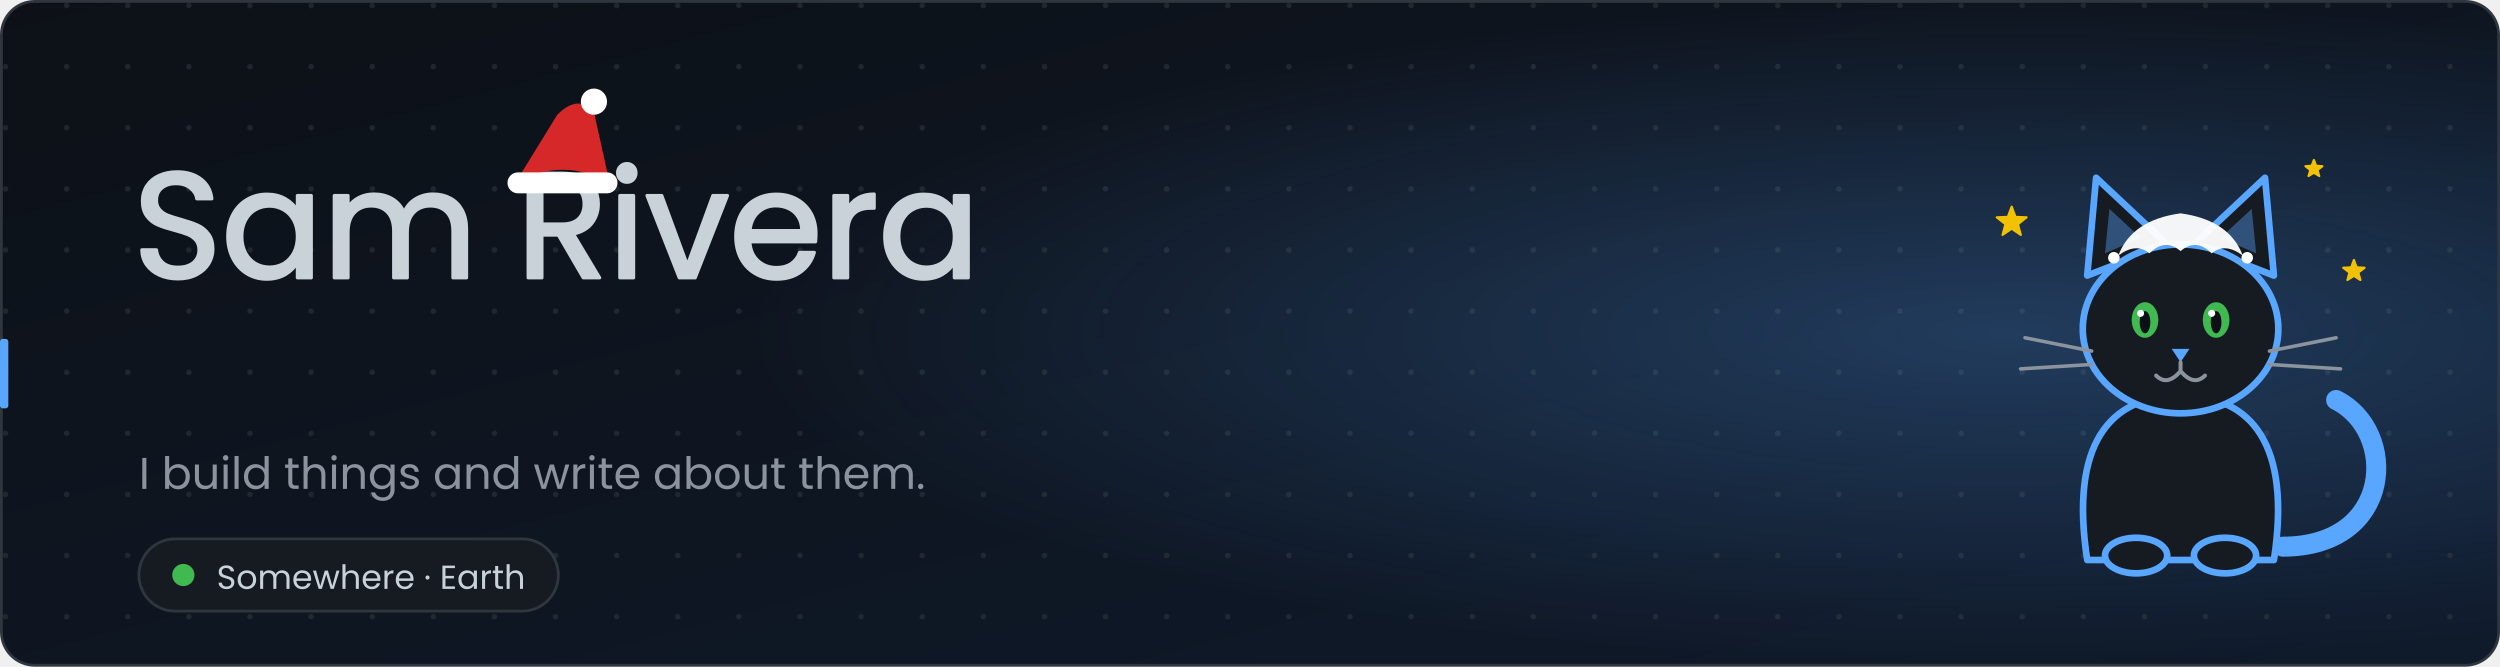
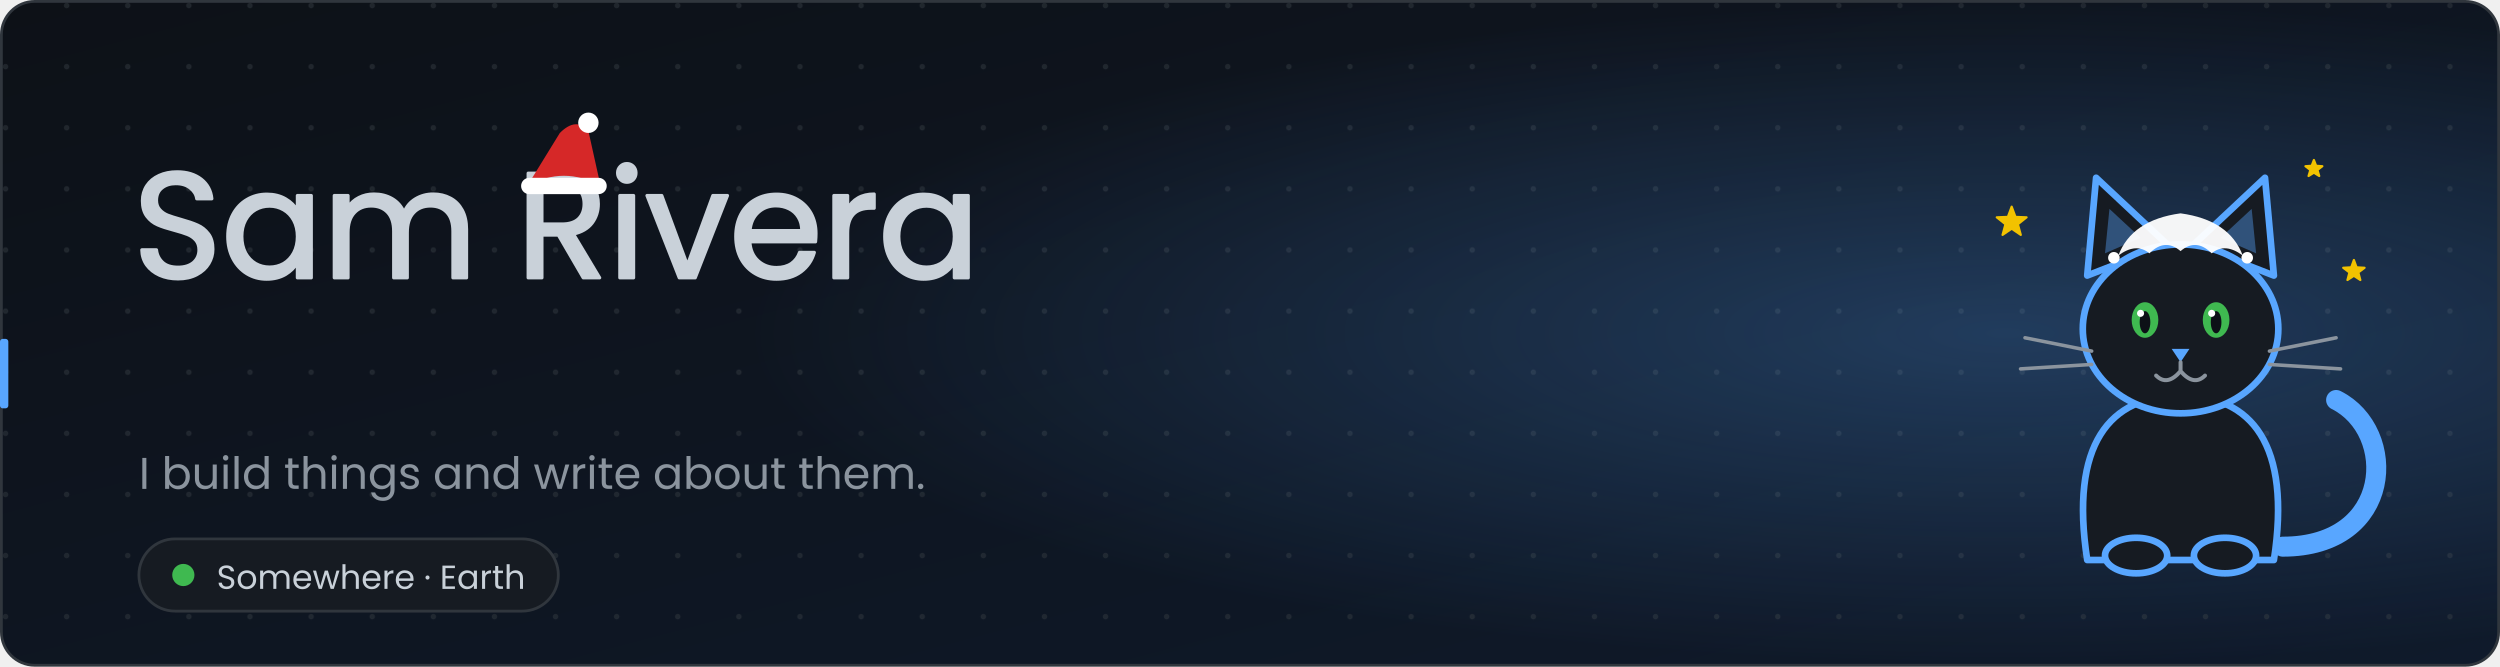
<svg xmlns="http://www.w3.org/2000/svg" width="900" height="240" viewBox="0 0 900 240" font-family="'Segoe UI',Ubuntu,'Helvetica Neue',Sans-Serif" role="img" aria-label="Animated banner of Sam Rivera">
  <defs>
    <linearGradient id="g" x1="0" y1="0" x2="1" y2="1">
      <stop offset="0" stop-color="#0D1117" />
      <stop offset="1" stop-color="#0F1A2B" />
    </linearGradient>
    <radialGradient id="glow" cx="0.8" cy="0.5" r="0.5">
      <stop offset="0" stop-color="#58A6FF" stop-opacity="0.26" />
      <stop offset="1" stop-color="#58A6FF" stop-opacity="0" />
    </radialGradient>
    <pattern id="dots" width="22" height="22" patternUnits="userSpaceOnUse">
      <circle cx="2" cy="2" r="1" fill="#30363D" />
    </pattern>
    <clipPath id="frame">
      <rect x="1" y="1" width="898" height="238" rx="12" />
    </clipPath>
    <filter id="blur">
      <feGaussianBlur stdDeviation="3" />
    </filter>
    <clipPath id="ph0">
      <rect x="48" y="110" height="44" width="0">
        <animate attributeName="width" dur="35s" repeatCount="indefinite" keyTimes="0;0;0.08;0.168;0.188;0.2;1" values="0;0;195.5;195.5;0;0;0" />
      </rect>
    </clipPath>
    <clipPath id="ph1">
      <rect x="48" y="110" height="44" width="0">
        <animate attributeName="width" dur="35s" repeatCount="indefinite" keyTimes="0;0.2;0.28;0.368;0.388;0.4;1" values="0;0;185.31;185.31;0;0;0" />
      </rect>
    </clipPath>
    <clipPath id="ph2">
      <rect x="48" y="110" height="44" width="0">
        <animate attributeName="width" dur="35s" repeatCount="indefinite" keyTimes="0;0.4;0.48;0.568;0.588;0.6;1" values="0;0;127.65;127.65;0;0;0" />
      </rect>
    </clipPath>
    <clipPath id="ph3">
      <rect x="48" y="110" height="44" width="0">
        <animate attributeName="width" dur="35s" repeatCount="indefinite" keyTimes="0;0.6;0.68;0.768;0.788;0.8;1" values="0;0;116.45;116.45;0;0;0" />
      </rect>
    </clipPath>
    <clipPath id="ph4">
      <rect x="48" y="110" height="44" width="0">
        <animate attributeName="width" dur="35s" repeatCount="indefinite" keyTimes="0;0.8;0.88;0.968;0.988;1;1" values="0;0;190.97;190.97;0;0;0" />
      </rect>
    </clipPath>
    <path id="u21" d="M195 -697L184 -197L108 -197L97 -697L195 -697ZM88 -56Q88 -82 106 -100Q124 -118 150 -118Q175 -118 193 -100Q210 -82 210 -56Q210 -30 193 -12Q175 6 150 6Q124 6 106 -12Q88 -30 88 -56Z" />
    <path id="u2e" d="M44 -56Q44 -82 62 -100Q80 -118 106 -118Q131 -118 149 -100Q166 -82 166 -56Q166 -30 149 -12Q131 6 106 6Q80 6 62 -12Q44 -30 44 -56Z" />
    <path id="u43" d="M391 -706Q505 -706 590 -651Q675 -596 714 -495L605 -495Q576 -558 522 -592Q467 -626 391 -626Q318 -626 260 -592Q202 -558 169 -495Q136 -433 136 -349Q136 -266 169 -203Q202 -141 260 -107Q318 -73 391 -73Q467 -73 522 -106Q576 -140 605 -203L714 -203Q675 -103 590 -48Q505 6 391 6Q294 6 215 -39Q135 -85 89 -166Q43 -247 43 -349Q43 -451 89 -532Q135 -614 215 -660Q294 -706 391 -706Z" />
    <path id="u44" d="M664 -347Q664 -240 620 -161Q575 -83 492 -41Q408 0 294 0L77 0L77 -697L294 -697Q408 -697 492 -654Q575 -612 620 -533Q664 -454 664 -347ZM571 -347Q571 -477 500 -550Q428 -623 294 -623L168 -623L168 -75L294 -75Q429 -75 500 -146Q571 -218 571 -347Z" />
    <path id="u45" d="M168 -623L168 -390L422 -390L422 -315L168 -315L168 -75L452 -75L452 0L77 0L77 -698L452 -698L452 -623L168 -623Z" />
    <path id="u48" d="M614 -697L614 0L523 0L523 -316L168 -316L168 0L77 0L77 -697L168 -697L168 -391L523 -391L523 -697L614 -697Z" />
    <path id="u49" d="M168 -697L168 0L77 0L77 -697L168 -697Z" />
    <path id="u4d" d="M784 -692L784 0L693 0L693 -516L463 0L399 0L168 -517L168 0L77 0L77 -692L175 -692L431 -120L687 -692L784 -692Z" />
    <path id="u4f" d="M43 -349Q43 -451 90 -532Q136 -614 216 -659Q296 -705 393 -705Q491 -705 571 -659Q651 -614 697 -533Q743 -452 743 -349Q743 -246 697 -165Q651 -84 571 -38Q491 7 393 7Q296 7 216 -38Q136 -84 90 -165Q43 -247 43 -349ZM650 -349Q650 -433 617 -495Q583 -558 525 -592Q467 -626 393 -626Q319 -626 261 -592Q203 -558 170 -495Q136 -433 136 -349Q136 -266 170 -203Q203 -140 262 -106Q320 -72 393 -72Q466 -72 525 -106Q583 -140 617 -203Q650 -266 650 -349Z" />
    <path id="u52" d="M444 0L278 -285L168 -285L168 0L77 0L77 -697L302 -697Q381 -697 436 -670Q490 -643 517 -597Q544 -551 544 -492Q544 -420 503 -365Q461 -310 378 -292L553 0L444 0ZM168 -358L302 -358Q376 -358 413 -394Q450 -431 450 -492Q450 -554 414 -588Q377 -622 302 -622L168 -622L168 -358Z" />
    <path id="u53" d="M57 -186L154 -186Q159 -137 195 -103Q230 -70 298 -70Q363 -70 401 -102Q438 -135 438 -186Q438 -226 416 -251Q394 -276 361 -289Q328 -302 272 -317Q203 -335 162 -353Q120 -371 91 -409Q61 -448 61 -513Q61 -570 90 -614Q119 -658 172 -682Q224 -706 292 -706Q390 -706 453 -657Q515 -608 523 -527L423 -527Q418 -567 381 -597Q344 -628 283 -628Q226 -628 190 -598Q154 -569 154 -516Q154 -478 176 -454Q197 -430 229 -417Q260 -405 317 -389Q386 -370 428 -351Q470 -333 500 -294Q530 -256 530 -190Q530 -139 503 -94Q476 -49 423 -21Q370 7 298 7Q229 7 175 -17Q120 -42 89 -85Q58 -129 57 -186Z" />
    <path id="u61" d="M303 -557Q375 -557 428 -526Q481 -495 507 -448L507 -548L599 -548L599 0L507 0L507 -102Q480 -54 427 -22Q373 9 302 9Q229 9 170 -27Q111 -63 77 -128Q43 -193 43 -276Q43 -360 77 -423Q111 -487 171 -522Q230 -557 303 -557ZM321 -478Q270 -478 228 -454Q186 -430 161 -384Q136 -338 136 -276Q136 -213 161 -166Q186 -120 228 -95Q270 -71 321 -71Q372 -71 415 -95Q457 -120 482 -166Q507 -213 507 -275Q507 -337 482 -383Q457 -429 415 -453Q372 -478 321 -478Z" />
    <path id="u62" d="M373 -557Q447 -557 506 -522Q565 -487 599 -423Q633 -360 633 -276Q633 -193 599 -128Q565 -63 506 -27Q446 9 373 9Q302 9 249 -22Q195 -53 168 -101L168 0L77 0L77 -740L168 -740L168 -446Q196 -495 250 -526Q304 -557 373 -557ZM354 -478Q304 -478 262 -453Q219 -429 194 -382Q168 -336 168 -275Q168 -213 194 -166Q219 -120 262 -95Q304 -71 354 -71Q405 -71 448 -95Q490 -120 515 -166Q540 -213 540 -276Q540 -338 515 -384Q490 -430 448 -454Q405 -478 354 -478Z" />
    <path id="u63" d="M310 -557Q411 -557 477 -508Q542 -459 563 -372L465 -372Q451 -422 411 -451Q370 -480 310 -480Q232 -480 184 -426Q136 -373 136 -275Q136 -176 184 -122Q232 -68 310 -68Q370 -68 410 -96Q450 -124 465 -176L563 -176Q541 -92 475 -41Q409 9 310 9Q232 9 172 -26Q111 -61 77 -125Q43 -189 43 -275Q43 -360 77 -423Q111 -487 172 -522Q232 -557 310 -557Z" />
    <path id="u64" d="M304 -557Q368 -557 423 -527Q478 -498 507 -450L507 -740L599 -740L599 0L507 0L507 -103Q480 -54 427 -22Q374 9 303 9Q230 9 171 -27Q111 -63 77 -128Q43 -193 43 -276Q43 -360 77 -423Q111 -487 171 -522Q230 -557 304 -557ZM321 -478Q270 -478 228 -454Q186 -430 161 -384Q136 -338 136 -276Q136 -213 161 -166Q186 -120 228 -95Q270 -71 321 -71Q372 -71 415 -95Q457 -120 482 -166Q507 -213 507 -275Q507 -337 482 -383Q457 -429 415 -453Q372 -478 321 -478Z" />
    <path id="u65" d="M574 -240L136 -240Q141 -159 192 -113Q242 -68 314 -68Q373 -68 413 -95Q452 -123 468 -169L566 -169Q544 -90 478 -40Q412 9 314 9Q236 9 175 -26Q113 -61 78 -125Q43 -190 43 -275Q43 -360 77 -424Q111 -488 173 -522Q234 -557 314 -557Q392 -557 452 -523Q512 -489 545 -429Q577 -370 577 -295Q577 -269 574 -240ZM310 -480Q241 -480 193 -436Q144 -392 137 -314L483 -314Q483 -366 460 -403Q437 -441 398 -460Q358 -480 310 -480Z" />
    <path id="u66" d="M300 -473L185 -473L185 0L94 0L94 -473L23 -473L23 -548L94 -548L94 -587Q94 -679 142 -721Q189 -764 294 -764L294 -688Q234 -688 210 -664Q185 -641 185 -587L185 -548L300 -548L300 -473Z" />
    <path id="u67" d="M507 -448L507 -548L599 -548L599 12Q599 87 567 146Q535 204 476 237Q416 270 337 270Q229 270 157 219Q85 168 72 80L162 80Q177 130 224 161Q271 191 337 191Q412 191 460 144Q507 97 507 12L507 -103Q480 -55 427 -23Q374 9 303 9Q230 9 171 -27Q111 -63 77 -128Q43 -193 43 -276Q43 -360 77 -423Q111 -487 171 -522Q230 -557 303 -557Q374 -557 428 -526Q481 -495 507 -448ZM321 -478Q270 -478 228 -454Q186 -430 161 -384Q136 -338 136 -276Q136 -213 161 -166Q186 -120 228 -95Q270 -71 321 -71Q372 -71 415 -95Q457 -120 482 -166Q507 -213 507 -275Q507 -337 482 -383Q457 -429 415 -453Q372 -478 321 -478Z" />
    <path id="u68" d="M568 -323L568 0L478 0L478 -310Q478 -392 437 -435Q396 -479 325 -479Q253 -479 211 -434Q168 -389 168 -303L168 0L77 0L77 -740L168 -740L168 -470Q195 -512 243 -535Q290 -558 349 -558Q411 -558 461 -531Q511 -505 540 -452Q568 -399 568 -323Z" />
    <path id="u69" d="M62 -699Q62 -725 80 -743Q98 -761 124 -761Q149 -761 167 -743Q184 -725 184 -699Q184 -673 167 -655Q149 -637 124 -637Q98 -637 80 -655Q62 -673 62 -699ZM168 -548L168 0L77 0L77 -548L168 -548Z" />
    <path id="u6c" d="M168 -740L168 0L77 0L77 -740L168 -740Z" />
    <path id="u6d" d="M958 -323L958 0L868 0L868 -310Q868 -392 828 -435Q787 -479 718 -479Q647 -479 605 -433Q563 -388 563 -302L563 0L473 0L473 -310Q473 -392 433 -435Q392 -479 323 -479Q252 -479 210 -433Q168 -388 168 -302L168 0L77 0L77 -548L168 -548L168 -469Q195 -512 241 -535Q286 -558 341 -558Q410 -558 463 -527Q516 -496 542 -436Q565 -494 618 -526Q671 -558 736 -558Q800 -558 850 -531Q900 -505 929 -452Q958 -399 958 -323Z" />
    <path id="u6e" d="M568 -323L568 0L478 0L478 -310Q478 -392 437 -435Q396 -479 325 -479Q253 -479 211 -434Q168 -389 168 -303L168 0L77 0L77 -548L168 -548L168 -470Q195 -512 242 -535Q288 -558 344 -558Q444 -558 506 -497Q568 -437 568 -323Z" />
    <path id="u6f" d="M43 -275Q43 -359 80 -423Q116 -488 179 -522Q242 -557 320 -557Q398 -557 461 -522Q524 -488 561 -424Q597 -360 597 -275Q597 -190 560 -125Q522 -61 458 -26Q394 9 316 9Q239 9 177 -26Q114 -61 79 -125Q43 -190 43 -275ZM504 -275Q504 -341 478 -387Q452 -433 410 -455Q368 -478 319 -478Q269 -478 228 -455Q186 -433 161 -387Q136 -341 136 -275Q136 -208 161 -162Q185 -116 226 -93Q267 -71 316 -71Q365 -71 408 -94Q451 -117 478 -163Q504 -209 504 -275Z" />
    <path id="u70" d="M373 -557Q446 -557 506 -522Q565 -487 599 -423Q633 -360 633 -276Q633 -193 599 -128Q565 -63 506 -27Q446 9 373 9Q303 9 250 -22Q196 -54 168 -101L168 260L77 260L77 -548L168 -548L168 -447Q195 -494 249 -525Q302 -557 373 -557ZM354 -478Q304 -478 262 -453Q219 -429 194 -382Q168 -336 168 -275Q168 -213 194 -166Q219 -120 262 -95Q304 -71 354 -71Q405 -71 448 -95Q490 -120 515 -166Q540 -213 540 -276Q540 -338 515 -384Q490 -430 448 -454Q405 -478 354 -478Z" />
    <path id="u72" d="M345 -558L345 -464L321 -464Q168 -464 168 -298L168 0L77 0L77 -548L168 -548L168 -459Q192 -506 237 -532Q281 -558 345 -558Z" />
    <path id="u73" d="M47 -161L141 -161Q145 -120 180 -94Q214 -68 270 -68Q322 -68 352 -91Q382 -114 382 -149Q382 -185 350 -202Q318 -220 251 -237Q190 -253 152 -269Q113 -286 86 -318Q58 -351 58 -404Q58 -446 83 -481Q108 -516 154 -536Q200 -557 259 -557Q350 -557 406 -511Q462 -465 466 -385L375 -385Q372 -428 341 -454Q309 -480 256 -480Q207 -480 178 -459Q149 -438 149 -404Q149 -377 167 -359Q184 -342 211 -331Q237 -321 284 -308Q343 -292 380 -276Q417 -261 444 -230Q470 -199 471 -149Q471 -104 446 -68Q421 -32 376 -11Q330 9 271 9Q208 9 158 -12Q108 -34 79 -72Q50 -111 47 -161Z" />
    <path id="u74" d="M188 -473L188 -150Q188 -110 205 -93Q222 -77 264 -77L331 -77L331 0L249 0Q173 0 135 -35Q97 -70 97 -150L97 -473L26 -473L26 -548L97 -548L97 -686L188 -686L188 -548L331 -548L331 -473L188 -473Z" />
    <path id="u75" d="M563 -548L563 0L472 0L472 -81Q446 -39 400 -15Q353 8 297 8Q233 8 182 -18Q131 -45 102 -98Q72 -151 72 -227L72 -548L162 -548L162 -239Q162 -158 203 -114Q244 -71 315 -71Q388 -71 430 -116Q472 -161 472 -247L472 -548L563 -548Z" />
    <path id="u76" d="M281 -84L451 -548L548 -548L333 0L227 0L12 -548L110 -548L281 -84Z" />
    <path id="u77" d="M807 -548L636 0L542 0L410 -435L278 0L184 0L12 -548L105 -548L231 -88L367 -548L460 -548L593 -87L717 -548L807 -548Z" />
    <path id="u79" d="M549 -548L219 258L125 258L233 -6L12 -548L113 -548L285 -104L455 -548L549 -548Z" />
    <path id="ub7" d="M47 -341Q47 -367 65 -385Q83 -403 109 -403Q134 -403 152 -385Q169 -367 169 -341Q169 -315 152 -297Q134 -279 109 -279Q83 -279 65 -297Q47 -315 47 -341Z" />
  </defs>
  <rect x="0.5" y="0.5" width="899" height="239" rx="12" fill="url(#g)" stroke="#30363D" />
  <rect x="1" y="1" width="898" height="238" rx="12" fill="url(#dots)" opacity="0.55" />
  <rect x="1" y="1" width="898" height="238" rx="12" fill="url(#glow)" />
  <g transform="translate(48 100) scale(0.054 0.054)" fill="#C9D1D9" stroke="#C9D1D9" stroke-width="22" stroke-linejoin="round">
    <use href="#u53" />
    <use href="#u61" x="587" />
    <use href="#u6d" x="1263" />
  </g>
  <g transform="translate(186 100) scale(0.054 0.054)" fill="#C9D1D9" stroke="#C9D1D9" stroke-width="22" stroke-linejoin="round">
    <use href="#u52" />
  </g>
  <g transform="translate(219 100) scale(0.054 0.054)" fill="#C9D1D9" stroke="#C9D1D9" stroke-width="22" stroke-linejoin="round">
    <use href="#u69" />
    <use href="#u76" x="246" />
    <use href="#u65" x="807" />
    <use href="#u72" x="1427" />
    <use href="#u61" x="1800" />
  </g>
-   <g transform="translate(202.5,69.6) scale(0.943) translate(-286,-70)">
+   <g transform="translate(203.01,69.89) scale(0.734) translate(-286,-70)">
    <g>
      <animateTransform attributeName="transform" type="rotate" values="-3 286 64;3 286 64;-3 286 64" dur="3s" repeatCount="indefinite" />
      <path d="M268,66 Q286,56 304,66 L298,39 Q292,32 284,40 Z" fill="#D62828" />
      <rect x="265" y="62" width="42" height="8" rx="4" fill="#FFFFFF" />
      <circle cx="298" cy="35" r="5" fill="#FFFFFF" />
    </g>
  </g>
  <g clip-path="url(#ph0)">
    <g transform="translate(50 142) scale(0.023 0.023)" fill="#58A6FF">
      <use href="#u4d" />
      <use href="#u65" x="861" />
      <use href="#u72" x="1481" />
      <use href="#u72" x="1854" />
      <use href="#u79" x="2227" />
      <use href="#u43" x="3057" />
      <use href="#u68" x="3829" />
      <use href="#u72" x="4469" />
      <use href="#u69" x="4842" />
      <use href="#u73" x="5088" />
      <use href="#u74" x="5610" />
      <use href="#u6d" x="5974" />
      <use href="#u61" x="7004" />
      <use href="#u73" x="7680" />
      <use href="#u21" x="8202" />
    </g>
  </g>
  <g clip-path="url(#ph1)">
    <g transform="translate(50 142) scale(0.023 0.023)" fill="#58A6FF">
      <use href="#u48" />
      <use href="#u61" x="692" />
      <use href="#u70" x="1368" />
      <use href="#u70" x="2044" />
      <use href="#u79" x="2720" />
      <use href="#u68" x="3550" />
      <use href="#u6f" x="4190" />
      <use href="#u6c" x="4830" />
      <use href="#u69" x="5076" />
      <use href="#u64" x="5322" />
      <use href="#u61" x="5998" />
      <use href="#u79" x="6674" />
      <use href="#u73" x="7237" />
      <use href="#u21" x="7759" />
    </g>
  </g>
  <g clip-path="url(#ph2)">
    <g transform="translate(50 142) scale(0.023 0.023)" fill="#58A6FF">
      <use href="#u43" />
      <use href="#u61" x="772" />
      <use href="#u74" x="1448" />
      <use href="#u70" x="2079" />
      <use href="#u65" x="2755" />
      <use href="#u72" x="3375" />
      <use href="#u73" x="3748" />
      <use href="#u6f" x="4270" />
      <use href="#u6e" x="4910" />
    </g>
  </g>
  <g clip-path="url(#ph3)">
    <g transform="translate(50 142) scale(0.023 0.023)" fill="#58A6FF">
      <use href="#u44" />
      <use href="#u65" x="707" />
      <use href="#u76" x="1327" />
      <use href="#u65" x="1888" />
      <use href="#u6c" x="2508" />
      <use href="#u6f" x="2754" />
      <use href="#u70" x="3394" />
      <use href="#u65" x="4070" />
      <use href="#u72" x="4690" />
    </g>
  </g>
  <g clip-path="url(#ph4)">
    <g transform="translate(50 142) scale(0.023 0.023)" fill="#58A6FF">
      <use href="#u4f" />
      <use href="#u70" x="786" />
      <use href="#u65" x="1462" />
      <use href="#u6e" x="2082" />
      <use href="#u73" x="2989" />
      <use href="#u6f" x="3511" />
      <use href="#u75" x="4151" />
      <use href="#u72" x="4791" />
      <use href="#u63" x="5164" />
      <use href="#u65" x="5771" />
      <use href="#u66" x="6658" />
      <use href="#u61" x="6987" />
      <use href="#u6e" x="7663" />
    </g>
  </g>
  <rect y="122" width="3" height="25" rx="1" fill="#58A6FF">
    <animate attributeName="x" dur="35s" repeatCount="indefinite" keyTimes="0;0;0.08;0.168;0.188;0.2;0.28;0.368;0.388;0.4;0.48;0.568;0.588;0.6;0.68;0.768;0.788;0.8;0.88;0.968;0.988;1" values="50;50;245.5;245.5;50;50;235.31;235.31;50;50;177.65;177.65;50;50;166.45;166.45;50;50;240.97;240.97;50;50" />
    <animate attributeName="opacity" values="1;0;1" dur="1.1s" repeatCount="indefinite" />
  </rect>
  <g transform="translate(50 176) scale(0.016 0.016)" fill="#8B949E">
    <use href="#u49" />
    <use href="#u62" x="513" />
    <use href="#u75" x="1189" />
    <use href="#u69" x="1829" />
    <use href="#u6c" x="2075" />
    <use href="#u64" x="2321" />
    <use href="#u74" x="3264" />
    <use href="#u68" x="3628" />
    <use href="#u69" x="4268" />
    <use href="#u6e" x="4514" />
    <use href="#u67" x="5154" />
    <use href="#u73" x="5830" />
    <use href="#u61" x="6619" />
    <use href="#u6e" x="7295" />
    <use href="#u64" x="7935" />
    <use href="#u77" x="8878" />
    <use href="#u72" x="9698" />
    <use href="#u69" x="10071" />
    <use href="#u74" x="10317" />
    <use href="#u65" x="10681" />
    <use href="#u61" x="11568" />
    <use href="#u62" x="12244" />
    <use href="#u6f" x="12920" />
    <use href="#u75" x="13560" />
    <use href="#u74" x="14200" />
    <use href="#u74" x="14831" />
    <use href="#u68" x="15195" />
    <use href="#u65" x="15835" />
    <use href="#u6d" x="16455" />
    <use href="#u2e" x="17485" />
  </g>
  <g transform="translate(50,194)">
    <rect width="151" height="26" rx="13" fill="#161B22" stroke="#30363D" />
    <circle cx="16" cy="13" r="4" fill="#3FB950">
      <animate attributeName="opacity" values="1;.3;1" dur="2s" repeatCount="indefinite" />
    </circle>
    <g transform="translate(28 18) scale(0.012 0.012)" fill="#C9D1D9">
      <use href="#u53" />
      <use href="#u6f" x="587" />
      <use href="#u6d" x="1227" />
      <use href="#u65" x="2257" />
      <use href="#u77" x="2877" />
      <use href="#u68" x="3697" />
      <use href="#u65" x="4337" />
      <use href="#u72" x="4957" />
      <use href="#u65" x="5330" />
      <use href="#ub7" x="6217" />
      <use href="#u45" x="6696" />
      <use href="#u61" x="7209" />
      <use href="#u72" x="7885" />
      <use href="#u74" x="8258" />
      <use href="#u68" x="8622" />
    </g>
  </g>
  <g transform="translate(705,48) scale(0.8)">
    <path d="M146,186 C196,186 198,134 170,120" fill="none" stroke="#58A6FF" stroke-width="9" stroke-linecap="round">
      <animateTransform attributeName="transform" type="rotate" values="-5 146 186;7 146 186;-5 146 186" dur="3.6s" repeatCount="indefinite" />
    </path>
    <path d="M58,192 C50,140 68,118 100,118 C132,118 150,140 142,192 Z" fill="#161B22" stroke="#58A6FF" stroke-width="3" stroke-linejoin="round" stroke-linecap="round" />
    <ellipse cx="80" cy="190" rx="14" ry="8" fill="#161B22" stroke="#58A6FF" stroke-width="3" stroke-linejoin="round" stroke-linecap="round" />
    <ellipse cx="120" cy="190" rx="14" ry="8" fill="#161B22" stroke="#58A6FF" stroke-width="3" stroke-linejoin="round" stroke-linecap="round" />
    <polygon points="58,64 62,20 94,50" fill="#161B22" stroke="#58A6FF" stroke-width="3" stroke-linejoin="round" stroke-linecap="round" />
    <polygon points="142,64 138,20 106,50" fill="#161B22" stroke="#58A6FF" stroke-width="3" stroke-linejoin="round" stroke-linecap="round" />
    <polygon points="66,54 68,34 82,47" fill="#58A6FF" opacity=".4" />
    <polygon points="134,54 132,34 118,47" fill="#58A6FF" opacity=".4" />
    <ellipse cx="100" cy="88" rx="44" ry="38" fill="#161B22" stroke="#58A6FF" stroke-width="3" stroke-linejoin="round" stroke-linecap="round" />
    <ellipse cx="84" cy="84" rx="6" ry="8" fill="#3FB950">
      <animate attributeName="ry" values="8;8;1;8" keyTimes="0;.94;.97;1" dur="5s" begin="0s" repeatCount="indefinite" />
    </ellipse>
    <ellipse cx="84" cy="85" rx="2.4" ry="5" fill="#0D1117" />
    <circle cx="82" cy="81" r="1.6" fill="#FFFFFF" />
    <ellipse cx="116" cy="84" rx="6" ry="8" fill="#3FB950">
      <animate attributeName="ry" values="8;8;1;8" keyTimes="0;.94;.97;1" dur="5s" begin="0s" repeatCount="indefinite" />
    </ellipse>
    <ellipse cx="116" cy="85" rx="2.4" ry="5" fill="#0D1117" />
    <circle cx="114" cy="81" r="1.6" fill="#FFFFFF" />
    <polygon points="96,97 104,97 100,103" fill="#58A6FF" />
    <path d="M100,103 L100,107 M100,107 Q94,114 89,109 M100,107 Q106,114 111,109" fill="none" stroke="#8B949E" stroke-width="1.8" stroke-linecap="round" />
    <path d="M60,98 L30,92 M60,104 L28,106 M140,98 L170,92 M140,104 L172,106" fill="none" stroke="#8B949E" stroke-width="1.6" stroke-linecap="round" />
    <polygon points="24,33 25.7,37.6 30.7,37.8 26.8,40.9 28.1,45.7 24,42.9 19.9,45.7 21.2,40.9 17.3,37.8 22.3,37.6" fill="#F2C200" stroke="#F2C200" stroke-width="1" stroke-linejoin="round">
      <animate attributeName="opacity" values="1;.45;1" dur="2.6s" repeatCount="indefinite" />
    </polygon>
    <polygon points="178,57 179.2,60.3 182.8,60.5 180,62.6 180.9,66 178,64.1 175.1,66 176,62.6 173.2,60.5 176.8,60.3" fill="#F2C200" stroke="#F2C200" stroke-width="1" stroke-linejoin="round">
      <animate attributeName="opacity" values="1;.45;1" dur="3.3s" repeatCount="indefinite" />
    </polygon>
    <polygon points="160,12 161,14.6 163.8,14.8 161.6,16.5 162.4,19.2 160,17.7 157.6,19.2 158.4,16.5 156.2,14.8 159,14.6" fill="#F2C200" stroke="#F2C200" stroke-width="1" stroke-linejoin="round">
      <animate attributeName="opacity" values="1;.45;1" dur="2.9s" repeatCount="indefinite" />
    </polygon>
  </g>
  <g transform="translate(785,90.4) scale(0.8)" fill="#FFFFFF">
    <path d="M-28,2 Q-22,-14 0,-17 Q22,-14 28,2 Q20,-4 14,1 Q7,-6 0,0 Q-7,-6 -14,1 Q-20,-4 -28,2 Z" opacity=".95" />
    <circle cx="-30" cy="3" r="2.6" />
    <circle cx="30" cy="3" r="2.6" />
  </g>
  <circle cx="644" cy="-6" r="1.2" fill="#FFFFFF" opacity=".85">
    <animate attributeName="cy" from="-6" to="246" dur="8.7s" begin="-0.6s" repeatCount="indefinite" />
    <animate attributeName="cx" values="644;653;637;644" dur="4.4s" begin="-0.6s" repeatCount="indefinite" />
  </circle>
  <circle cx="682" cy="-6" r="1.6" fill="#FFFFFF" opacity=".85">
    <animate attributeName="cy" from="-6" to="246" dur="8.9s" begin="-1.3s" repeatCount="indefinite" />
    <animate attributeName="cx" values="682;691;675;682" dur="4.5s" begin="-1.3s" repeatCount="indefinite" />
  </circle>
  <circle cx="241" cy="-6" r="2" fill="#FFFFFF" opacity=".85">
    <animate attributeName="cy" from="-6" to="246" dur="7.2s" begin="-0.7s" repeatCount="indefinite" />
    <animate attributeName="cx" values="241;250;234;241" dur="3.6s" begin="-0.7s" repeatCount="indefinite" />
  </circle>
  <circle cx="638" cy="-6" r="1.6" fill="#FFFFFF" opacity=".85">
    <animate attributeName="cy" from="-6" to="246" dur="10.8s" begin="-7s" repeatCount="indefinite" />
    <animate attributeName="cx" values="638;647;631;638" dur="5.4s" begin="-7s" repeatCount="indefinite" />
  </circle>
  <circle cx="295" cy="-6" r="2" fill="#FFFFFF" opacity=".85">
    <animate attributeName="cy" from="-6" to="246" dur="7.7s" begin="-5.4s" repeatCount="indefinite" />
    <animate attributeName="cx" values="295;304;288;295" dur="3.9s" begin="-5.4s" repeatCount="indefinite" />
  </circle>
  <circle cx="473" cy="-6" r="2.6" fill="#FFFFFF" opacity=".85">
    <animate attributeName="cy" from="-6" to="246" dur="9.2s" begin="-0.1s" repeatCount="indefinite" />
    <animate attributeName="cx" values="473;482;466;473" dur="4.6s" begin="-0.1s" repeatCount="indefinite" />
  </circle>
  <circle cx="782" cy="-6" r="1.6" fill="#FFFFFF" opacity=".85">
    <animate attributeName="cy" from="-6" to="246" dur="11.6s" begin="-6.2s" repeatCount="indefinite" />
    <animate attributeName="cx" values="782;791;775;782" dur="5.8s" begin="-6.2s" repeatCount="indefinite" />
  </circle>
  <circle cx="380" cy="-6" r="2" fill="#FFFFFF" opacity=".85">
    <animate attributeName="cy" from="-6" to="246" dur="6.9s" begin="-2.9s" repeatCount="indefinite" />
    <animate attributeName="cx" values="380;389;373;380" dur="3.5s" begin="-2.9s" repeatCount="indefinite" />
  </circle>
  <circle cx="646" cy="-6" r="1.2" fill="#FFFFFF" opacity=".85">
    <animate attributeName="cy" from="-6" to="246" dur="6.1s" begin="-3.8s" repeatCount="indefinite" />
    <animate attributeName="cx" values="646;655;639;646" dur="3s" begin="-3.8s" repeatCount="indefinite" />
  </circle>
  <circle cx="770" cy="-6" r="2" fill="#FFFFFF" opacity=".85">
    <animate attributeName="cy" from="-6" to="246" dur="10.1s" begin="-6.3s" repeatCount="indefinite" />
    <animate attributeName="cx" values="770;779;763;770" dur="5s" begin="-6.3s" repeatCount="indefinite" />
  </circle>
  <circle cx="524" cy="-6" r="2" fill="#FFFFFF" opacity=".85">
    <animate attributeName="cy" from="-6" to="246" dur="6.4s" begin="-3s" repeatCount="indefinite" />
    <animate attributeName="cx" values="524;533;517;524" dur="3.2s" begin="-3s" repeatCount="indefinite" />
  </circle>
  <circle cx="477" cy="-6" r="2.6" fill="#FFFFFF" opacity=".85">
    <animate attributeName="cy" from="-6" to="246" dur="8.5s" begin="-3.7s" repeatCount="indefinite" />
    <animate attributeName="cx" values="477;486;470;477" dur="4.2s" begin="-3.7s" repeatCount="indefinite" />
  </circle>
  <circle cx="447" cy="-6" r="2" fill="#FFFFFF" opacity=".85">
    <animate attributeName="cy" from="-6" to="246" dur="10.7s" begin="-6.8s" repeatCount="indefinite" />
    <animate attributeName="cx" values="447;456;440;447" dur="5.3s" begin="-6.8s" repeatCount="indefinite" />
  </circle>
  <circle cx="595" cy="-6" r="1.6" fill="#FFFFFF" opacity=".85">
    <animate attributeName="cy" from="-6" to="246" dur="10.1s" begin="-5.6s" repeatCount="indefinite" />
    <animate attributeName="cx" values="595;604;588;595" dur="5.1s" begin="-5.6s" repeatCount="indefinite" />
  </circle>
  <circle cx="420" cy="-6" r="2.6" fill="#FFFFFF" opacity=".85">
    <animate attributeName="cy" from="-6" to="246" dur="11.3s" begin="-5.7s" repeatCount="indefinite" />
    <animate attributeName="cx" values="420;429;413;420" dur="5.6s" begin="-5.7s" repeatCount="indefinite" />
  </circle>
  <circle cx="606" cy="-6" r="2.6" fill="#FFFFFF" opacity=".85">
    <animate attributeName="cy" from="-6" to="246" dur="10.6s" begin="-0.5s" repeatCount="indefinite" />
    <animate attributeName="cx" values="606;615;599;606" dur="5.3s" begin="-0.5s" repeatCount="indefinite" />
  </circle>
  <circle cx="68" cy="-6" r="2" fill="#FFFFFF" opacity=".85">
    <animate attributeName="cy" from="-6" to="246" dur="11.2s" begin="-2.8s" repeatCount="indefinite" />
    <animate attributeName="cx" values="68;77;61;68" dur="5.6s" begin="-2.8s" repeatCount="indefinite" />
  </circle>
  <circle cx="485" cy="-6" r="1.6" fill="#FFFFFF" opacity=".85">
    <animate attributeName="cy" from="-6" to="246" dur="8.8s" begin="-4.4s" repeatCount="indefinite" />
    <animate attributeName="cx" values="485;494;478;485" dur="4.4s" begin="-4.4s" repeatCount="indefinite" />
  </circle>
  <circle cx="519" cy="-6" r="1.6" fill="#FFFFFF" opacity=".85">
    <animate attributeName="cy" from="-6" to="246" dur="10.5s" begin="-1.4s" repeatCount="indefinite" />
    <animate attributeName="cx" values="519;528;512;519" dur="5.3s" begin="-1.4s" repeatCount="indefinite" />
  </circle>
  <circle cx="849" cy="-6" r="2" fill="#FFFFFF" opacity=".85">
    <animate attributeName="cy" from="-6" to="246" dur="10.5s" begin="-6.2s" repeatCount="indefinite" />
    <animate attributeName="cx" values="849;858;842;849" dur="5.3s" begin="-6.2s" repeatCount="indefinite" />
  </circle>
  <circle cx="63" cy="-6" r="1.6" fill="#FFFFFF" opacity=".85">
    <animate attributeName="cy" from="-6" to="246" dur="6.9s" begin="-5.5s" repeatCount="indefinite" />
    <animate attributeName="cx" values="63;72;56;63" dur="3.5s" begin="-5.5s" repeatCount="indefinite" />
  </circle>
  <circle cx="691" cy="-6" r="2" fill="#FFFFFF" opacity=".85">
    <animate attributeName="cy" from="-6" to="246" dur="11.9s" begin="-7.9s" repeatCount="indefinite" />
    <animate attributeName="cx" values="691;700;684;691" dur="6s" begin="-7.9s" repeatCount="indefinite" />
  </circle>
  <circle cx="873" cy="-6" r="2" fill="#FFFFFF" opacity=".85">
    <animate attributeName="cy" from="-6" to="246" dur="11.3s" begin="-7.6s" repeatCount="indefinite" />
    <animate attributeName="cx" values="873;882;866;873" dur="5.7s" begin="-7.6s" repeatCount="indefinite" />
  </circle>
  <circle cx="726" cy="-6" r="1.6" fill="#FFFFFF" opacity=".85">
    <animate attributeName="cy" from="-6" to="246" dur="9.8s" begin="-7.6s" repeatCount="indefinite" />
    <animate attributeName="cx" values="726;735;719;726" dur="4.9s" begin="-7.6s" repeatCount="indefinite" />
  </circle>
  <circle cx="354" cy="-6" r="2" fill="#FFFFFF" opacity=".85">
    <animate attributeName="cy" from="-6" to="246" dur="6.8s" begin="-5s" repeatCount="indefinite" />
    <animate attributeName="cx" values="354;363;347;354" dur="3.4s" begin="-5s" repeatCount="indefinite" />
  </circle>
  <circle cx="492" cy="-6" r="1.6" fill="#FFFFFF" opacity=".85">
    <animate attributeName="cy" from="-6" to="246" dur="11.3s" begin="-0.4s" repeatCount="indefinite" />
    <animate attributeName="cx" values="492;501;485;492" dur="5.6s" begin="-0.4s" repeatCount="indefinite" />
  </circle>
  <circle cx="757" cy="-6" r="1.2" fill="#FFFFFF" opacity=".85">
    <animate attributeName="cy" from="-6" to="246" dur="8.5s" begin="-7.1s" repeatCount="indefinite" />
    <animate attributeName="cx" values="757;766;750;757" dur="4.3s" begin="-7.1s" repeatCount="indefinite" />
  </circle>
  <circle cx="35" cy="-6" r="2" fill="#FFFFFF" opacity=".85">
    <animate attributeName="cy" from="-6" to="246" dur="6.6s" begin="-2.3s" repeatCount="indefinite" />
    <animate attributeName="cx" values="35;44;28;35" dur="3.3s" begin="-2.3s" repeatCount="indefinite" />
  </circle>
  <circle cx="885" cy="-6" r="2" fill="#FFFFFF" opacity=".85">
    <animate attributeName="cy" from="-6" to="246" dur="7.1s" begin="-0s" repeatCount="indefinite" />
    <animate attributeName="cx" values="885;894;878;885" dur="3.5s" begin="-0s" repeatCount="indefinite" />
  </circle>
  <circle cx="149" cy="-6" r="2" fill="#FFFFFF" opacity=".85">
    <animate attributeName="cy" from="-6" to="246" dur="9.8s" begin="-6.6s" repeatCount="indefinite" />
    <animate attributeName="cx" values="149;158;142;149" dur="4.9s" begin="-6.6s" repeatCount="indefinite" />
  </circle>
</svg>
